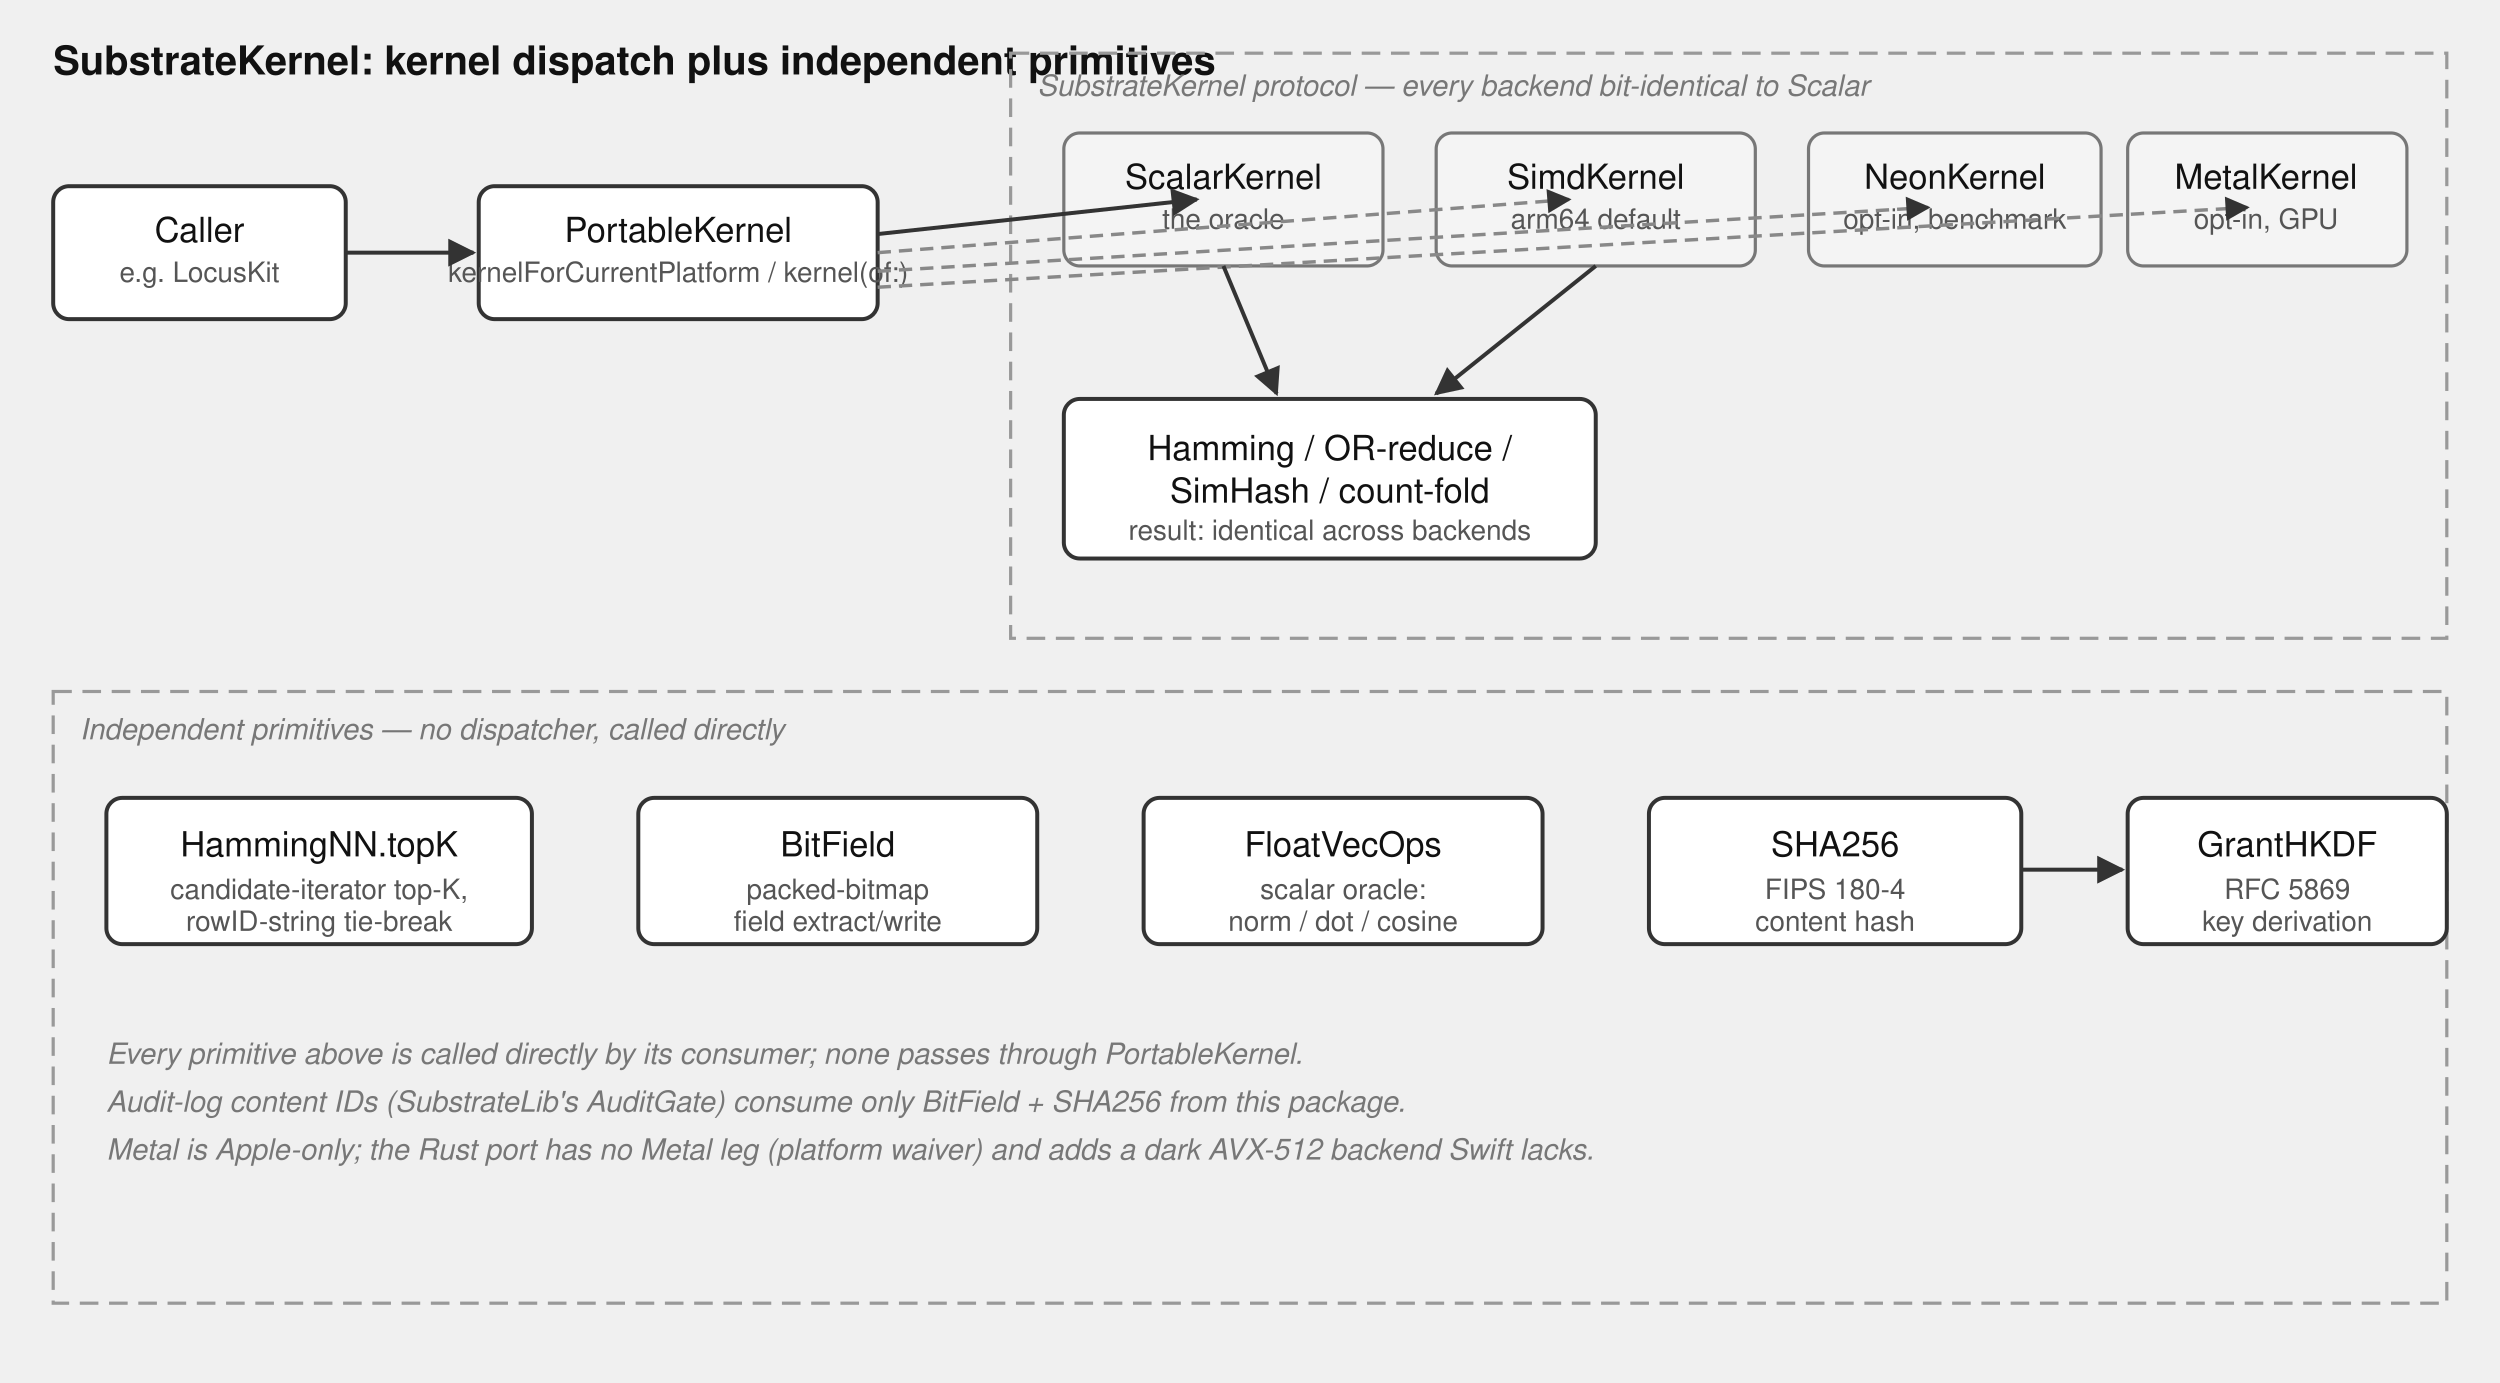
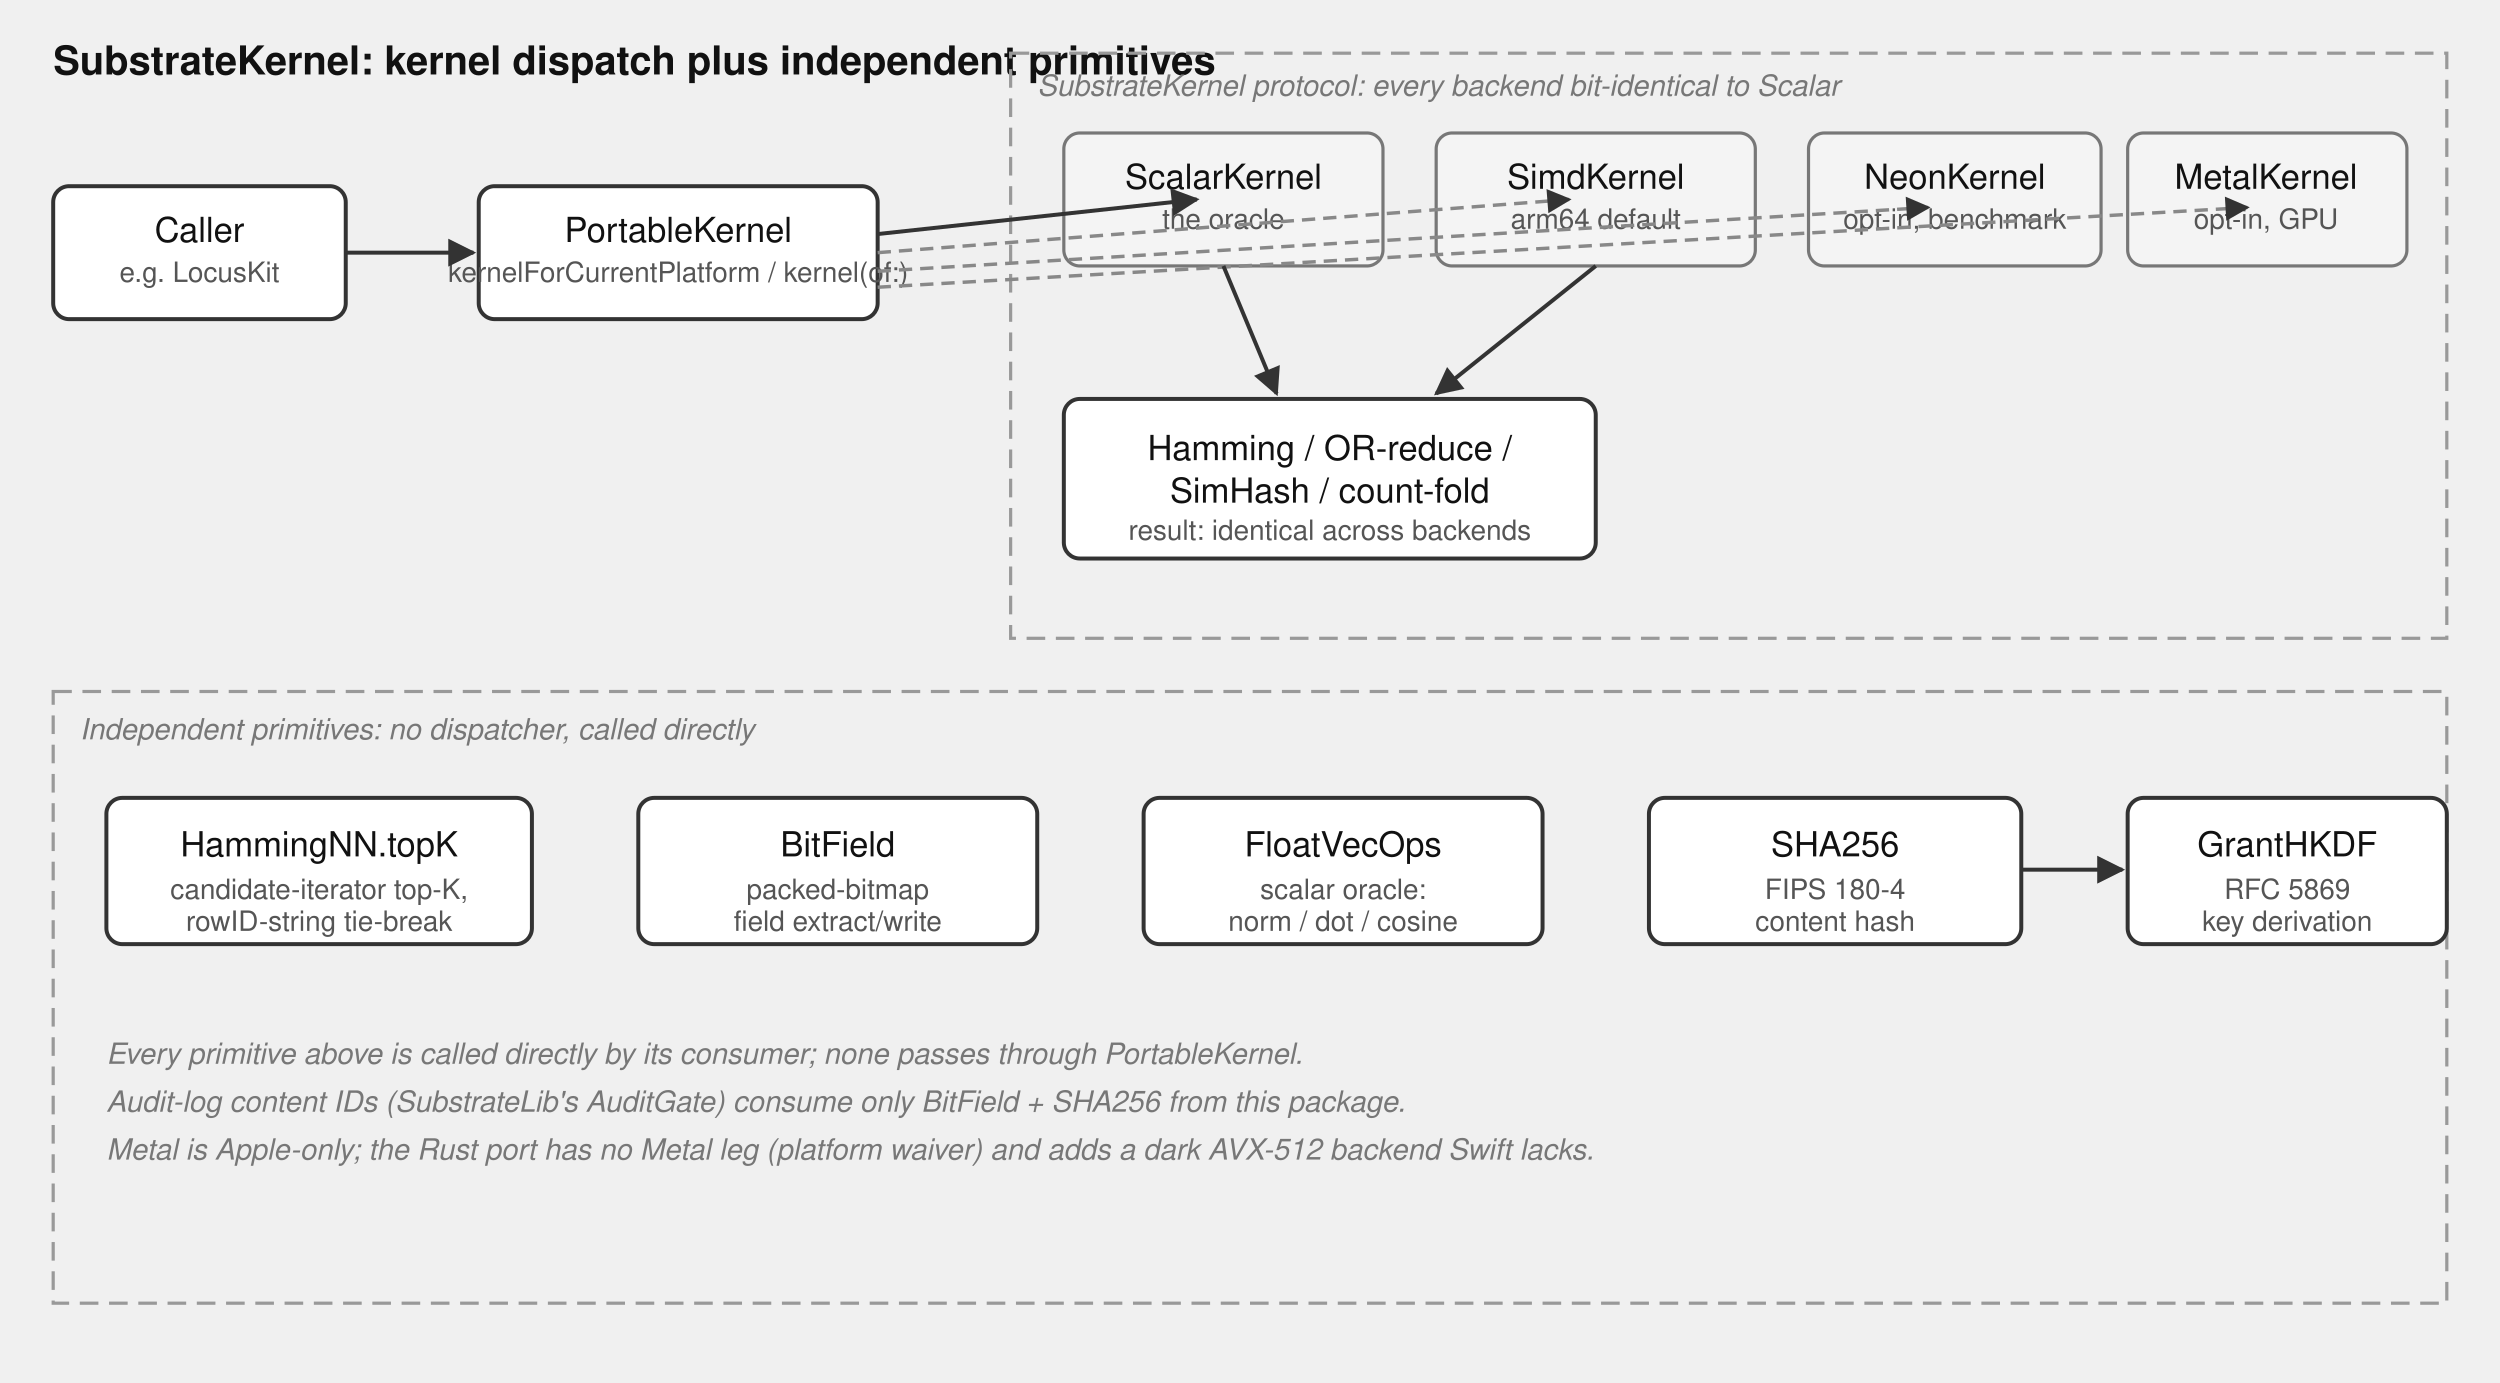
<svg xmlns="http://www.w3.org/2000/svg" width="940" height="520" viewBox="0 0 940 520" font-family="Helvetica, Arial, sans-serif">
  <defs>
    <marker id="arrow" viewBox="0 0 10 10" refX="9" refY="5" markerWidth="7" markerHeight="7" orient="auto-start-reverse">
      <path d="M 0 0 L 10 5 L 0 10 z" fill="#333" />
    </marker>
  </defs>
  <style>
    .box    { fill: #ffffff; stroke: #333; stroke-width: 1.5; }
    .backend{ fill: #f4f4f4; stroke: #777; stroke-width: 1.2; }
    .label  { font-size: 13px; fill: #111; }
    .sub    { font-size: 10.5px; fill: #555; }
    .flow   { stroke: #333; stroke-width: 1.5; fill: none; marker-end: url(#arrow); }
    .altflow{ stroke: #888; stroke-width: 1.3; fill: none; marker-end: url(#arrow); stroke-dasharray: 5 3; }
    .region { fill: none; stroke: #999; stroke-width: 1.2; stroke-dasharray: 7 4; }
    .regionlabel { font-size: 11px; fill: #777; font-style: italic; }
  </style>
  <text x="20" y="28" font-size="15" font-weight="bold" fill="#111">SubstrateKernel: kernel dispatch plus independent primitives</text>
  <rect class="box" x="20" y="70" width="110" height="50" rx="6" />
  <text class="label" x="75" y="91" text-anchor="middle">Caller</text>
  <text class="sub" x="75" y="106" text-anchor="middle">e.g. LocusKit</text>
  <rect class="box" x="180" y="70" width="150" height="50" rx="6" />
  <text class="label" x="255" y="91" text-anchor="middle">PortableKernel</text>
  <text class="sub" x="255" y="106" text-anchor="middle">kernelForCurrentPlatform / kernel(of:)</text>
  <rect class="region" x="380" y="20" width="540" height="220" />
-   <text class="regionlabel" x="390" y="36">SubstrateKernel protocol — every backend bit-identical to Scalar</text>
+   <text class="regionlabel" x="390" y="36">SubstrateKernel protocol: every backend bit-identical to Scalar</text>
  <rect class="backend" x="400" y="50" width="120" height="50" rx="6" />
  <text class="label" x="460" y="71" text-anchor="middle">ScalarKernel</text>
  <text class="sub" x="460" y="86" text-anchor="middle">the oracle</text>
  <rect class="backend" x="540" y="50" width="120" height="50" rx="6" />
  <text class="label" x="600" y="71" text-anchor="middle">SimdKernel</text>
  <text class="sub" x="600" y="86" text-anchor="middle">arm64 default</text>
  <rect class="backend" x="680" y="50" width="110" height="50" rx="6" />
  <text class="label" x="735" y="71" text-anchor="middle">NeonKernel</text>
  <text class="sub" x="735" y="86" text-anchor="middle">opt-in, benchmark</text>
  <rect class="backend" x="800" y="50" width="105" height="50" rx="6" />
  <text class="label" x="852" y="71" text-anchor="middle">MetalKernel</text>
  <text class="sub" x="852" y="86" text-anchor="middle">opt-in, GPU</text>
  <rect class="box" x="400" y="150" width="200" height="60" rx="6" />
  <text class="label" x="500" y="173" text-anchor="middle">Hamming / OR-reduce /</text>
  <text class="label" x="500" y="189" text-anchor="middle">SimHash / count-fold</text>
  <text class="sub" x="500" y="203" text-anchor="middle">result: identical across backends</text>
  <line class="flow" x1="130" y1="95" x2="178" y2="95" />
  <line class="flow" x1="330" y1="88" x2="450" y2="75" />
  <line class="altflow" x1="330" y1="95" x2="590" y2="75" />
  <line class="altflow" x1="330" y1="102" x2="725" y2="78" />
  <line class="altflow" x1="330" y1="108" x2="845" y2="78" />
  <line class="flow" x1="460" y1="100" x2="480" y2="148" />
  <line class="flow" x1="600" y1="100" x2="540" y2="148" />
  <rect class="region" x="20" y="260" width="900" height="230" />
-   <text class="regionlabel" x="30" y="278">Independent primitives — no dispatcher, called directly</text>
+   <text class="regionlabel" x="30" y="278">Independent primitives: no dispatcher, called directly</text>
  <rect class="box" x="40" y="300" width="160" height="55" rx="6" />
  <text class="label" x="120" y="322" text-anchor="middle">HammingNN.topK</text>
  <text class="sub" x="120" y="338" text-anchor="middle">candidate-iterator top-K,</text>
  <text class="sub" x="120" y="350" text-anchor="middle">rowID-string tie-break</text>
  <rect class="box" x="240" y="300" width="150" height="55" rx="6" />
  <text class="label" x="315" y="322" text-anchor="middle">BitField</text>
  <text class="sub" x="315" y="338" text-anchor="middle">packed-bitmap</text>
  <text class="sub" x="315" y="350" text-anchor="middle">field extract/write</text>
  <rect class="box" x="430" y="300" width="150" height="55" rx="6" />
  <text class="label" x="505" y="322" text-anchor="middle">FloatVecOps</text>
  <text class="sub" x="505" y="338" text-anchor="middle">scalar oracle:</text>
  <text class="sub" x="505" y="350" text-anchor="middle">norm / dot / cosine</text>
  <rect class="box" x="620" y="300" width="140" height="55" rx="6" />
  <text class="label" x="690" y="322" text-anchor="middle">SHA256</text>
  <text class="sub" x="690" y="338" text-anchor="middle">FIPS 180-4</text>
  <text class="sub" x="690" y="350" text-anchor="middle">content hash</text>
  <rect class="box" x="800" y="300" width="120" height="55" rx="6" />
  <text class="label" x="860" y="322" text-anchor="middle">GrantHKDF</text>
  <text class="sub" x="860" y="338" text-anchor="middle">RFC 5869</text>
  <text class="sub" x="860" y="350" text-anchor="middle">key derivation</text>
  <line class="flow" x1="760" y1="327" x2="798" y2="327" />
  <text class="regionlabel" x="40" y="400">Every primitive above is called directly by its consumer; none passes through PortableKernel.</text>
  <text class="regionlabel" x="40" y="418">Audit-log content IDs (SubstrateLib's AuditGate) consume only BitField + SHA256 from this package.</text>
  <text class="regionlabel" x="40" y="436">Metal is Apple-only; the Rust port has no Metal leg (platform waiver) and adds a dark AVX-512 backend Swift lacks.</text>
</svg>
